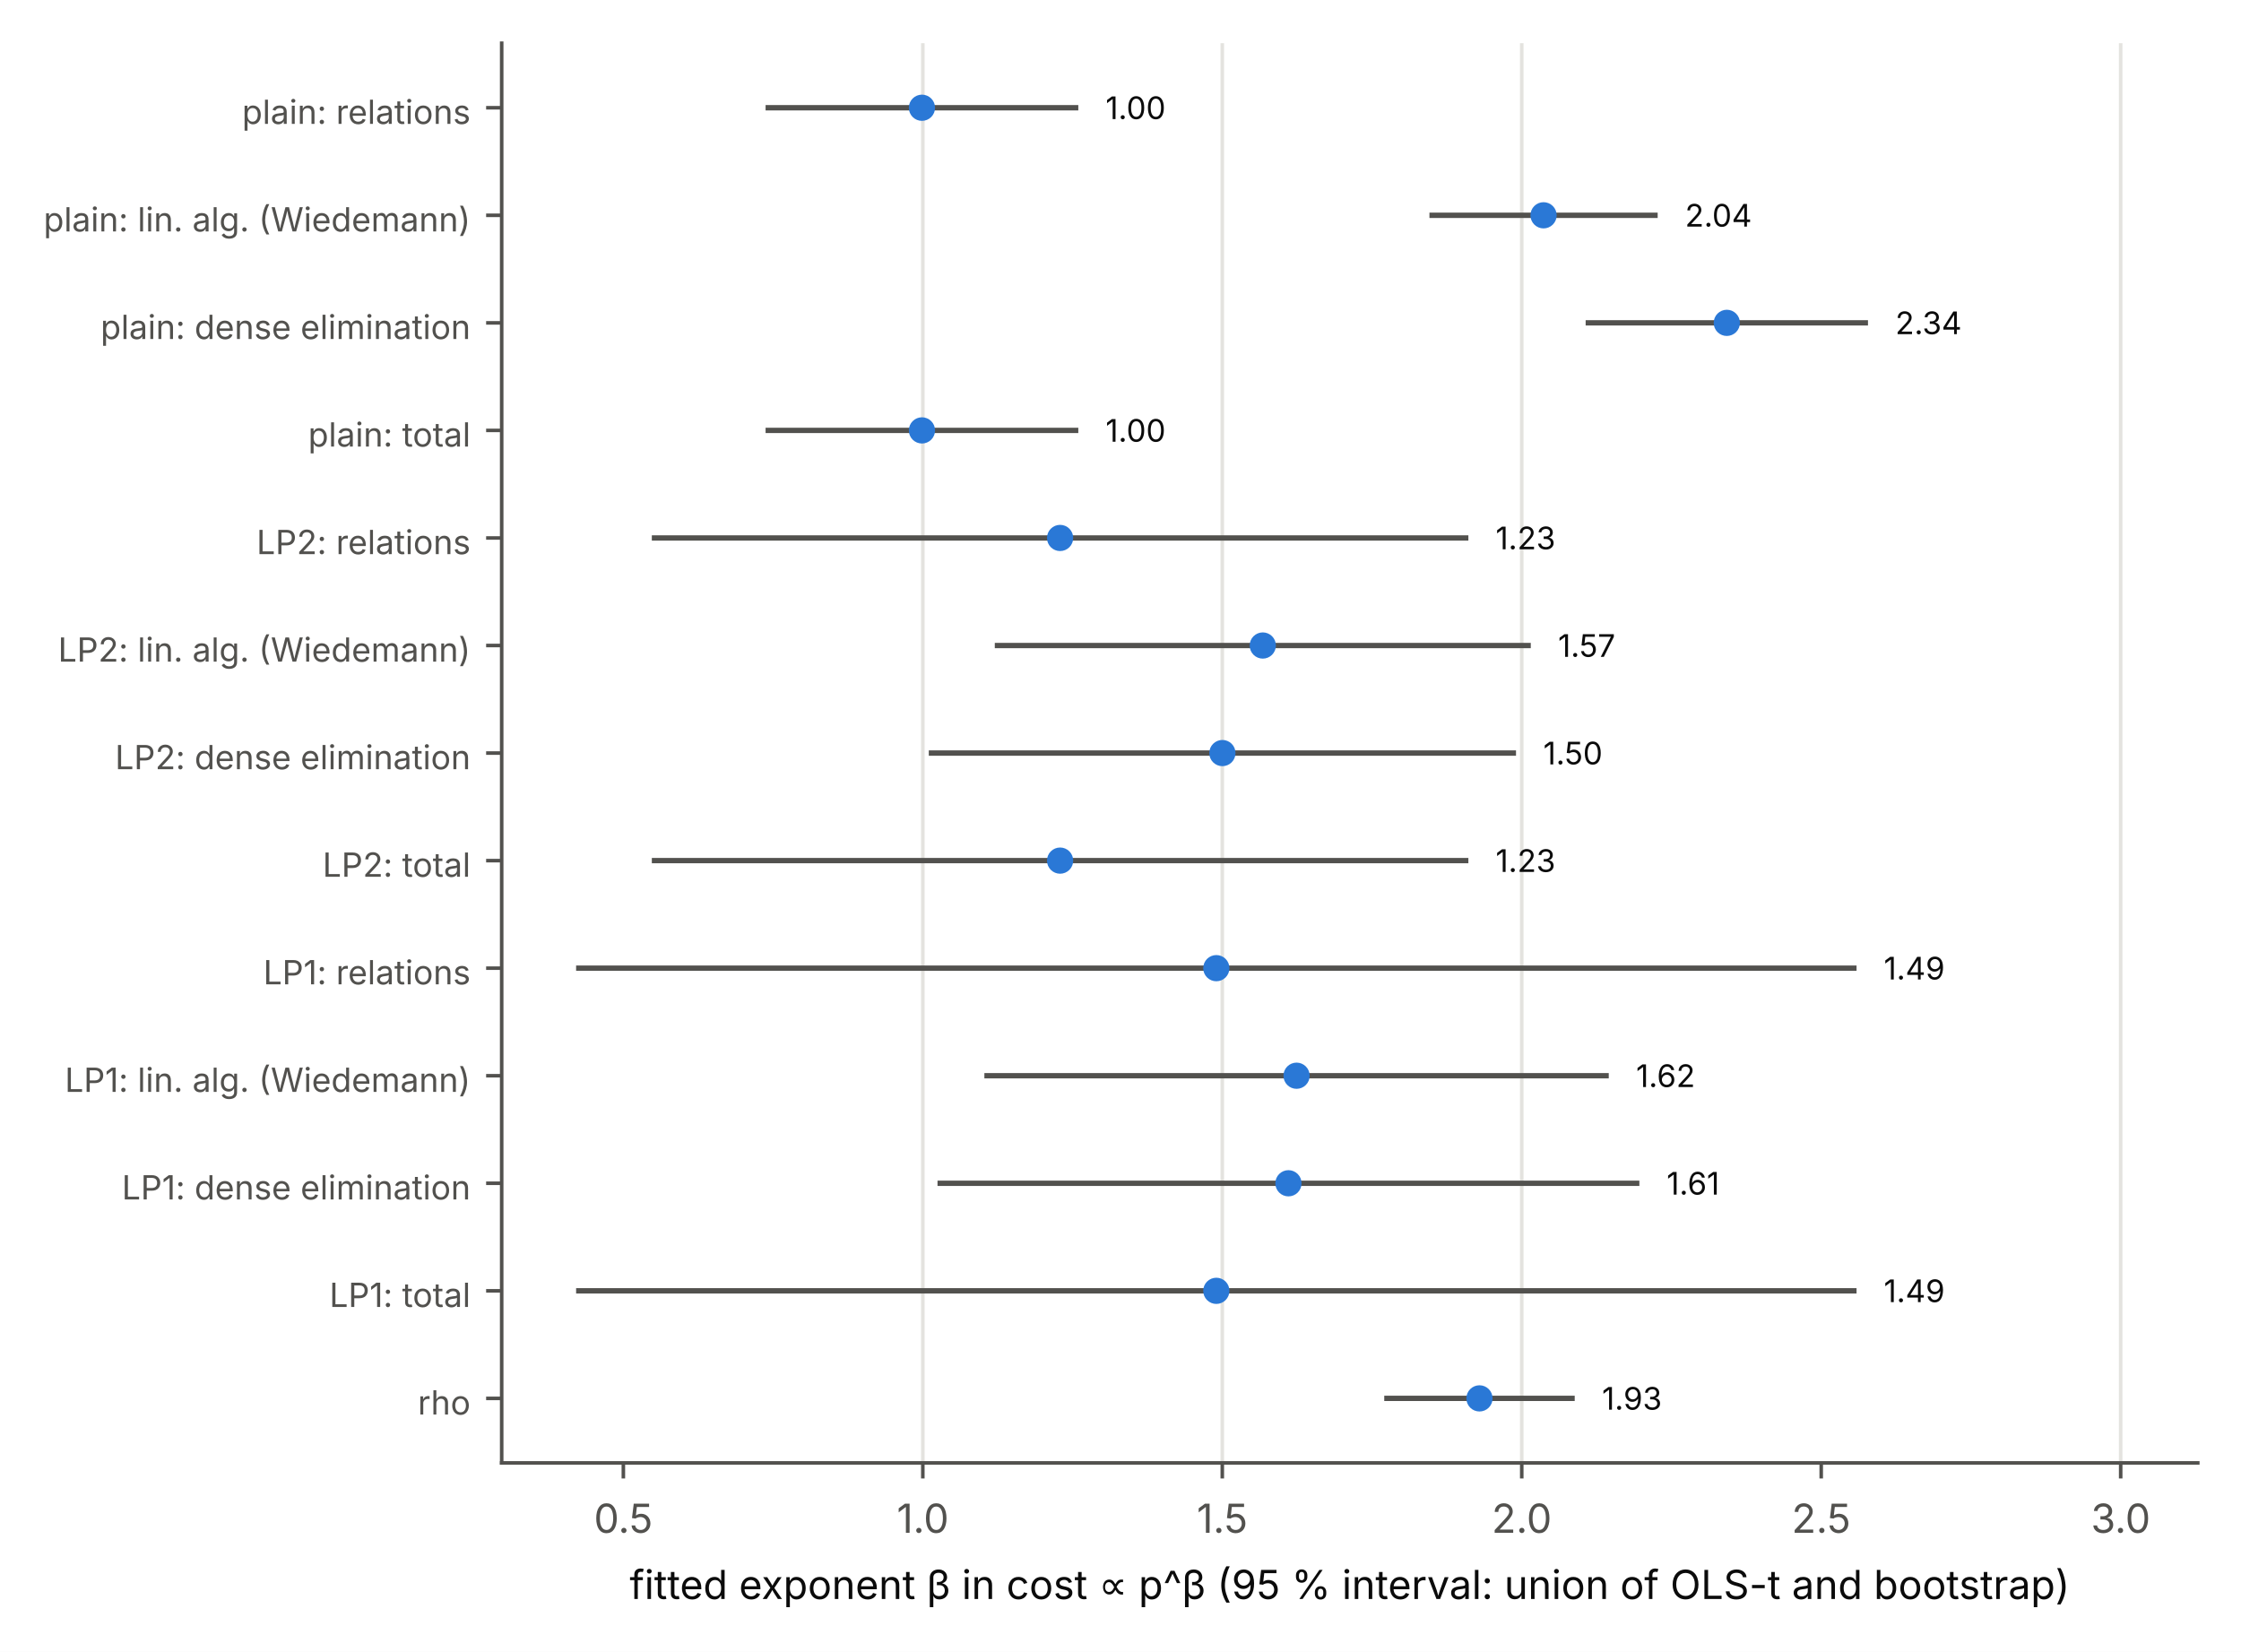
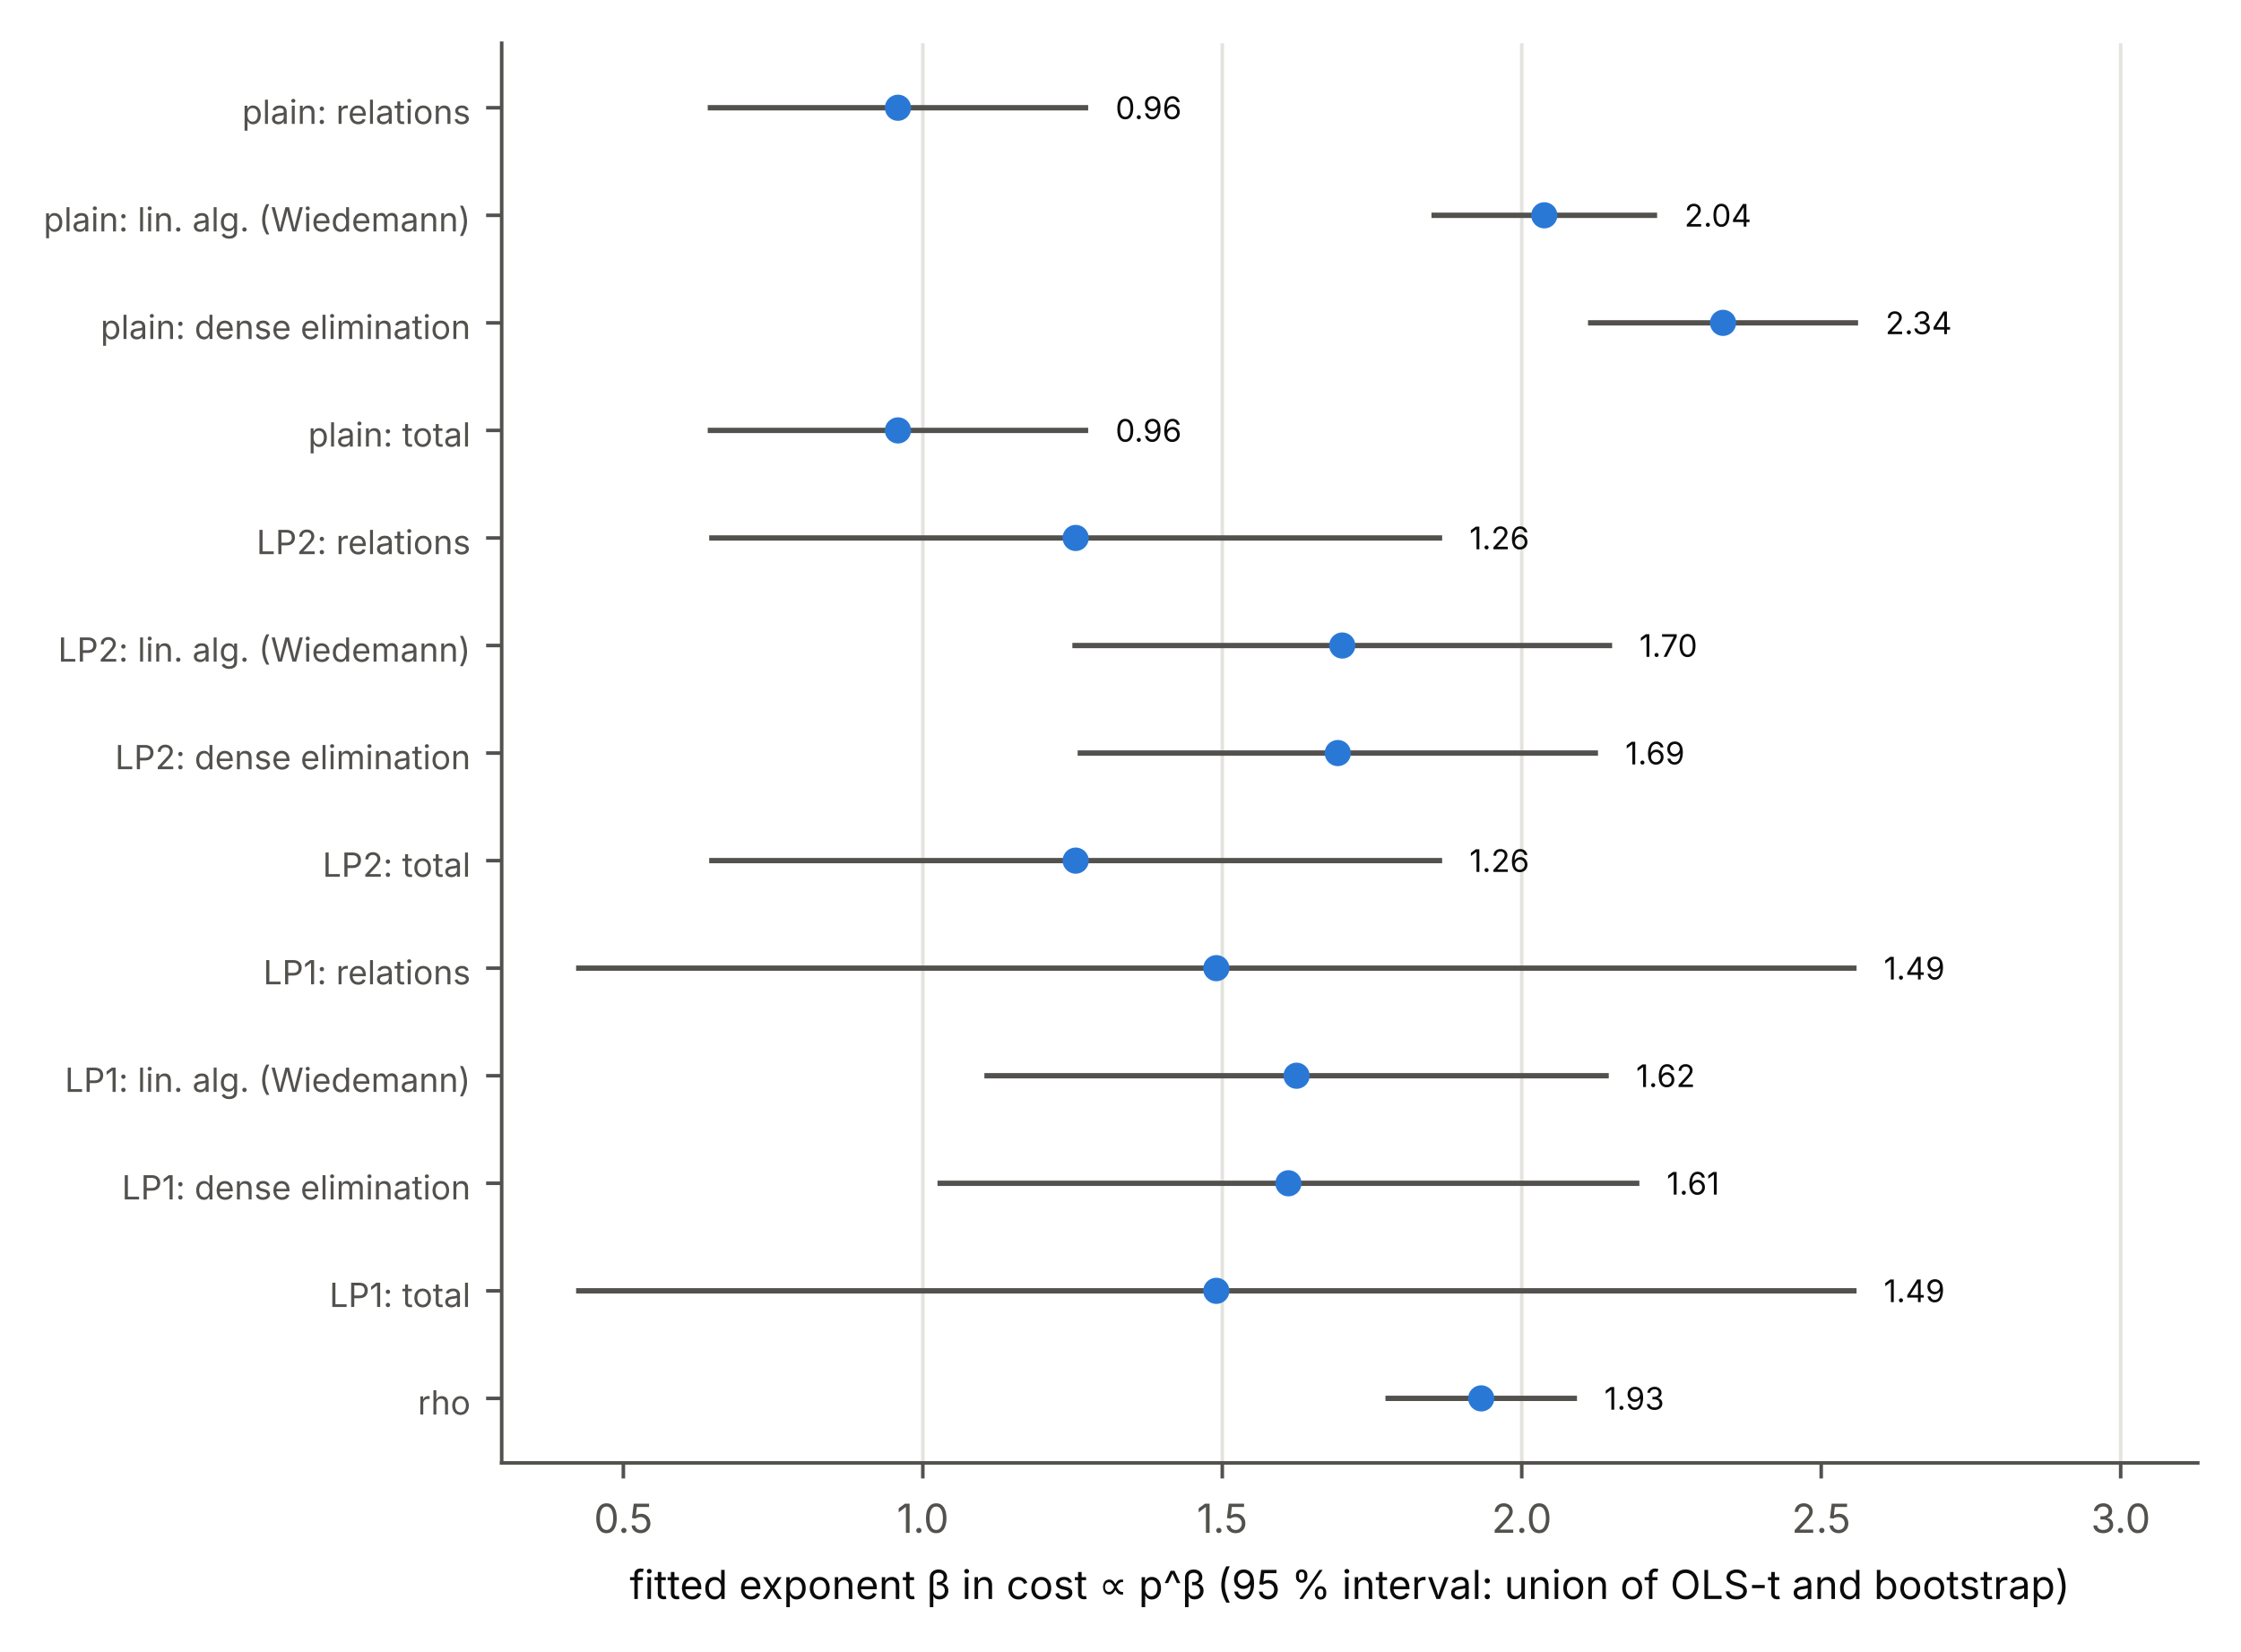
<svg xmlns="http://www.w3.org/2000/svg" xmlns:xlink="http://www.w3.org/1999/xlink" width="504pt" height="371.52pt" viewBox="0 0 504 371.52" version="1.1">
  <defs>
    <style type="text/css">*{stroke-linejoin: round; stroke-linecap: butt}</style>
  </defs>
  <g id="figure_1">
    <g id="patch_1">
      <path d="M 0 371.52  L 504 371.52  L 504 0  L 0 0  z " style="fill: #ffffff" />
    </g>
    <g id="axes_1">
      <g id="patch_2">
        <path d="M 112.829 329.021  L 494.28 329.021  L 494.28 9.72  L 112.829 9.72  z " style="fill: #ffffff" />
      </g>
      <g id="line2d_1">
-         <path d="M 207.542 329.021  L 207.542 9.72  " clip-path="url(#pc65f06015a)" style="fill: none; stroke: #e4e3df; stroke-width: 0.8; stroke-linecap: square" />
+         <path d="M 207.542 329.021  L 207.542 9.72  " clip-path="url(#p6b631a1a19)" style="fill: none; stroke: #e4e3df; stroke-width: 0.8; stroke-linecap: square" />
      </g>
      <g id="line2d_2">
-         <path d="M 274.892 329.021  L 274.892 9.72  " clip-path="url(#pc65f06015a)" style="fill: none; stroke: #e4e3df; stroke-width: 0.8; stroke-linecap: square" />
+         <path d="M 274.892 329.021  L 274.892 9.72  " clip-path="url(#p6b631a1a19)" style="fill: none; stroke: #e4e3df; stroke-width: 0.8; stroke-linecap: square" />
      </g>
      <g id="line2d_3">
-         <path d="M 342.242 329.021  L 342.242 9.72  " clip-path="url(#pc65f06015a)" style="fill: none; stroke: #e4e3df; stroke-width: 0.8; stroke-linecap: square" />
+         <path d="M 342.242 329.021  L 342.242 9.72  " clip-path="url(#p6b631a1a19)" style="fill: none; stroke: #e4e3df; stroke-width: 0.8; stroke-linecap: square" />
      </g>
      <g id="line2d_4">
-         <path d="M 476.941 329.021  L 476.941 9.72  " clip-path="url(#pc65f06015a)" style="fill: none; stroke: #e4e3df; stroke-width: 0.8; stroke-linecap: square" />
+         <path d="M 476.941 329.021  L 476.941 9.72  " clip-path="url(#p6b631a1a19)" style="fill: none; stroke: #e4e3df; stroke-width: 0.8; stroke-linecap: square" />
      </g>
      <g id="matplotlib.axis_1">
        <g id="xtick_1">
          <g id="line2d_5">
            <defs>
-               <path id="m8746c28bad" d="M 0 0  L 0 3.5  " style="stroke: #52514e; stroke-width: 0.8" />
+               <path id="ma3dc01e11a" d="M 0 0  L 0 3.5  " style="stroke: #52514e; stroke-width: 0.8" />
            </defs>
            <g>
-               <use xlink:href="#m8746c28bad" x="140.192" y="329.021" style="fill: #52514e; stroke: #52514e; stroke-width: 0.8" />
+               <use xlink:href="#ma3dc01e11a" x="140.192" y="329.021" style="fill: #52514e; stroke: #52514e; stroke-width: 0.8" />
            </g>
          </g>
          <g id="text_1">
            <text style="font-size: 9px; font-family: 'Inter', 'DejaVu Sans', 'Bitstream Vera Sans', 'Computer Modern Sans Serif', 'Lucida Grande', 'Verdana', 'Geneva', 'Lucid', 'Arial', 'Helvetica', 'Avant Garde', sans-serif; text-anchor: middle; fill: #52514e" x="140.192" y="344.739" transform="rotate(-0 140.192 344.7395)">0.5</text>
          </g>
        </g>
        <g id="xtick_2">
          <g id="line2d_6">
            <g>
-               <use xlink:href="#m8746c28bad" x="207.542" y="329.021" style="fill: #52514e; stroke: #52514e; stroke-width: 0.8" />
+               <use xlink:href="#ma3dc01e11a" x="207.542" y="329.021" style="fill: #52514e; stroke: #52514e; stroke-width: 0.8" />
            </g>
          </g>
          <g id="text_2">
            <text style="font-size: 9px; font-family: 'Inter', 'DejaVu Sans', 'Bitstream Vera Sans', 'Computer Modern Sans Serif', 'Lucida Grande', 'Verdana', 'Geneva', 'Lucid', 'Arial', 'Helvetica', 'Avant Garde', sans-serif; text-anchor: middle; fill: #52514e" x="207.542" y="344.739" transform="rotate(-0 207.5419 344.7395)">1.0</text>
          </g>
        </g>
        <g id="xtick_3">
          <g id="line2d_7">
            <g>
-               <use xlink:href="#m8746c28bad" x="274.892" y="329.021" style="fill: #52514e; stroke: #52514e; stroke-width: 0.8" />
+               <use xlink:href="#ma3dc01e11a" x="274.892" y="329.021" style="fill: #52514e; stroke: #52514e; stroke-width: 0.8" />
            </g>
          </g>
          <g id="text_3">
            <text style="font-size: 9px; font-family: 'Inter', 'DejaVu Sans', 'Bitstream Vera Sans', 'Computer Modern Sans Serif', 'Lucida Grande', 'Verdana', 'Geneva', 'Lucid', 'Arial', 'Helvetica', 'Avant Garde', sans-serif; text-anchor: middle; fill: #52514e" x="274.892" y="344.739" transform="rotate(-0 274.8918 344.7395)">1.5</text>
          </g>
        </g>
        <g id="xtick_4">
          <g id="line2d_8">
            <g>
-               <use xlink:href="#m8746c28bad" x="342.242" y="329.021" style="fill: #52514e; stroke: #52514e; stroke-width: 0.8" />
+               <use xlink:href="#ma3dc01e11a" x="342.242" y="329.021" style="fill: #52514e; stroke: #52514e; stroke-width: 0.8" />
            </g>
          </g>
          <g id="text_4">
            <text style="font-size: 9px; font-family: 'Inter', 'DejaVu Sans', 'Bitstream Vera Sans', 'Computer Modern Sans Serif', 'Lucida Grande', 'Verdana', 'Geneva', 'Lucid', 'Arial', 'Helvetica', 'Avant Garde', sans-serif; text-anchor: middle; fill: #52514e" x="342.242" y="344.739" transform="rotate(-0 342.2416 344.7395)">2.0</text>
          </g>
        </g>
        <g id="xtick_5">
          <g id="line2d_9">
            <g>
-               <use xlink:href="#m8746c28bad" x="409.591" y="329.021" style="fill: #52514e; stroke: #52514e; stroke-width: 0.8" />
+               <use xlink:href="#ma3dc01e11a" x="409.591" y="329.021" style="fill: #52514e; stroke: #52514e; stroke-width: 0.8" />
            </g>
          </g>
          <g id="text_5">
            <text style="font-size: 9px; font-family: 'Inter', 'DejaVu Sans', 'Bitstream Vera Sans', 'Computer Modern Sans Serif', 'Lucida Grande', 'Verdana', 'Geneva', 'Lucid', 'Arial', 'Helvetica', 'Avant Garde', sans-serif; text-anchor: middle; fill: #52514e" x="409.591" y="344.739" transform="rotate(-0 409.5915 344.7395)">2.5</text>
          </g>
        </g>
        <g id="xtick_6">
          <g id="line2d_10">
            <g>
-               <use xlink:href="#m8746c28bad" x="476.941" y="329.021" style="fill: #52514e; stroke: #52514e; stroke-width: 0.8" />
+               <use xlink:href="#ma3dc01e11a" x="476.941" y="329.021" style="fill: #52514e; stroke: #52514e; stroke-width: 0.8" />
            </g>
          </g>
          <g id="text_6">
            <text style="font-size: 9px; font-family: 'Inter', 'DejaVu Sans', 'Bitstream Vera Sans', 'Computer Modern Sans Serif', 'Lucida Grande', 'Verdana', 'Geneva', 'Lucid', 'Arial', 'Helvetica', 'Avant Garde', sans-serif; text-anchor: middle; fill: #52514e" x="476.941" y="344.739" transform="rotate(-0 476.9413 344.7395)">3.0</text>
          </g>
        </g>
        <g id="text_7">
          <text style="font-size: 9px; font-family: 'Inter', 'DejaVu Sans', 'Bitstream Vera Sans', 'Computer Modern Sans Serif', 'Lucida Grande', 'Verdana', 'Geneva', 'Lucid', 'Arial', 'Helvetica', 'Avant Garde', sans-serif; text-anchor: middle; fill: #0b0b0b" x="303.554" y="359.629" transform="rotate(-0 303.5544 359.6291)">fitted exponent β in cost ∝ p^β (95 % interval: union of OLS-t and bootstrap)</text>
        </g>
      </g>
      <g id="matplotlib.axis_2">
        <g id="ytick_1">
          <g id="line2d_11">
            <defs>
-               <path id="m4ce7bfeb05" d="M 0 0  L -3.5 0  " style="stroke: #52514e; stroke-width: 0.8" />
+               <path id="m273d560d3a" d="M 0 0  L -3.5 0  " style="stroke: #52514e; stroke-width: 0.8" />
            </defs>
            <g>
-               <use xlink:href="#m4ce7bfeb05" x="112.829" y="24.234" style="fill: #52514e; stroke: #52514e; stroke-width: 0.8" />
+               <use xlink:href="#m273d560d3a" x="112.829" y="24.234" style="fill: #52514e; stroke: #52514e; stroke-width: 0.8" />
            </g>
          </g>
          <g id="text_8">
            <text style="font-size: 7.5px; font-family: 'Inter', 'DejaVu Sans', 'Bitstream Vera Sans', 'Computer Modern Sans Serif', 'Lucida Grande', 'Verdana', 'Geneva', 'Lucid', 'Arial', 'Helvetica', 'Avant Garde', sans-serif; text-anchor: end; fill: #52514e" x="105.829" y="27.866" transform="rotate(-0 105.8287 27.86648)">plain: relations</text>
          </g>
        </g>
        <g id="ytick_2">
          <g id="line2d_12">
            <g>
-               <use xlink:href="#m4ce7bfeb05" x="112.829" y="48.423" style="fill: #52514e; stroke: #52514e; stroke-width: 0.8" />
+               <use xlink:href="#m273d560d3a" x="112.829" y="48.423" style="fill: #52514e; stroke: #52514e; stroke-width: 0.8" />
            </g>
          </g>
          <g id="text_9">
            <text style="font-size: 7.5px; font-family: 'Inter', 'DejaVu Sans', 'Bitstream Vera Sans', 'Computer Modern Sans Serif', 'Lucida Grande', 'Verdana', 'Geneva', 'Lucid', 'Arial', 'Helvetica', 'Avant Garde', sans-serif; text-anchor: end; fill: #52514e" x="105.829" y="52.056" transform="rotate(-0 105.8287 52.05593)">plain: lin. alg. (Wiedemann)</text>
          </g>
        </g>
        <g id="ytick_3">
          <g id="line2d_13">
            <g>
-               <use xlink:href="#m4ce7bfeb05" x="112.829" y="72.613" style="fill: #52514e; stroke: #52514e; stroke-width: 0.8" />
+               <use xlink:href="#m273d560d3a" x="112.829" y="72.613" style="fill: #52514e; stroke: #52514e; stroke-width: 0.8" />
            </g>
          </g>
          <g id="text_10">
            <text style="font-size: 7.5px; font-family: 'Inter', 'DejaVu Sans', 'Bitstream Vera Sans', 'Computer Modern Sans Serif', 'Lucida Grande', 'Verdana', 'Geneva', 'Lucid', 'Arial', 'Helvetica', 'Avant Garde', sans-serif; text-anchor: end; fill: #52514e" x="105.829" y="76.245" transform="rotate(-0 105.8287 76.24537)">plain: dense elimination</text>
          </g>
        </g>
        <g id="ytick_4">
          <g id="line2d_14">
            <g>
-               <use xlink:href="#m4ce7bfeb05" x="112.829" y="96.802" style="fill: #52514e; stroke: #52514e; stroke-width: 0.8" />
+               <use xlink:href="#m273d560d3a" x="112.829" y="96.802" style="fill: #52514e; stroke: #52514e; stroke-width: 0.8" />
            </g>
          </g>
          <g id="text_11">
            <text style="font-size: 7.5px; font-family: 'Inter', 'DejaVu Sans', 'Bitstream Vera Sans', 'Computer Modern Sans Serif', 'Lucida Grande', 'Verdana', 'Geneva', 'Lucid', 'Arial', 'Helvetica', 'Avant Garde', sans-serif; text-anchor: end; fill: #52514e" x="105.829" y="100.435" transform="rotate(-0 105.8287 100.4348)">plain: total</text>
          </g>
        </g>
        <g id="ytick_5">
          <g id="line2d_15">
            <g>
-               <use xlink:href="#m4ce7bfeb05" x="112.829" y="120.991" style="fill: #52514e; stroke: #52514e; stroke-width: 0.8" />
+               <use xlink:href="#m273d560d3a" x="112.829" y="120.991" style="fill: #52514e; stroke: #52514e; stroke-width: 0.8" />
            </g>
          </g>
          <g id="text_12">
            <text style="font-size: 7.5px; font-family: 'Inter', 'DejaVu Sans', 'Bitstream Vera Sans', 'Computer Modern Sans Serif', 'Lucida Grande', 'Verdana', 'Geneva', 'Lucid', 'Arial', 'Helvetica', 'Avant Garde', sans-serif; text-anchor: end; fill: #52514e" x="105.829" y="124.624" transform="rotate(-0 105.8287 124.6243)">LP2: relations</text>
          </g>
        </g>
        <g id="ytick_6">
          <g id="line2d_16">
            <g>
-               <use xlink:href="#m4ce7bfeb05" x="112.829" y="145.181" style="fill: #52514e; stroke: #52514e; stroke-width: 0.8" />
+               <use xlink:href="#m273d560d3a" x="112.829" y="145.181" style="fill: #52514e; stroke: #52514e; stroke-width: 0.8" />
            </g>
          </g>
          <g id="text_13">
            <text style="font-size: 7.5px; font-family: 'Inter', 'DejaVu Sans', 'Bitstream Vera Sans', 'Computer Modern Sans Serif', 'Lucida Grande', 'Verdana', 'Geneva', 'Lucid', 'Arial', 'Helvetica', 'Avant Garde', sans-serif; text-anchor: end; fill: #52514e" x="105.829" y="148.814" transform="rotate(-0 105.8287 148.8137)">LP2: lin. alg. (Wiedemann)</text>
          </g>
        </g>
        <g id="ytick_7">
          <g id="line2d_17">
            <g>
-               <use xlink:href="#m4ce7bfeb05" x="112.829" y="169.37" style="fill: #52514e; stroke: #52514e; stroke-width: 0.8" />
+               <use xlink:href="#m273d560d3a" x="112.829" y="169.37" style="fill: #52514e; stroke: #52514e; stroke-width: 0.8" />
            </g>
          </g>
          <g id="text_14">
            <text style="font-size: 7.5px; font-family: 'Inter', 'DejaVu Sans', 'Bitstream Vera Sans', 'Computer Modern Sans Serif', 'Lucida Grande', 'Verdana', 'Geneva', 'Lucid', 'Arial', 'Helvetica', 'Avant Garde', sans-serif; text-anchor: end; fill: #52514e" x="105.829" y="173.003" transform="rotate(-0 105.8287 173.0032)">LP2: dense elimination</text>
          </g>
        </g>
        <g id="ytick_8">
          <g id="line2d_18">
            <g>
-               <use xlink:href="#m4ce7bfeb05" x="112.829" y="193.56" style="fill: #52514e; stroke: #52514e; stroke-width: 0.8" />
+               <use xlink:href="#m273d560d3a" x="112.829" y="193.56" style="fill: #52514e; stroke: #52514e; stroke-width: 0.8" />
            </g>
          </g>
          <g id="text_15">
            <text style="font-size: 7.5px; font-family: 'Inter', 'DejaVu Sans', 'Bitstream Vera Sans', 'Computer Modern Sans Serif', 'Lucida Grande', 'Verdana', 'Geneva', 'Lucid', 'Arial', 'Helvetica', 'Avant Garde', sans-serif; text-anchor: end; fill: #52514e" x="105.829" y="197.193" transform="rotate(-0 105.8287 197.1926)">LP2: total</text>
          </g>
        </g>
        <g id="ytick_9">
          <g id="line2d_19">
            <g>
-               <use xlink:href="#m4ce7bfeb05" x="112.829" y="217.749" style="fill: #52514e; stroke: #52514e; stroke-width: 0.8" />
+               <use xlink:href="#m273d560d3a" x="112.829" y="217.749" style="fill: #52514e; stroke: #52514e; stroke-width: 0.8" />
            </g>
          </g>
          <g id="text_16">
            <text style="font-size: 7.5px; font-family: 'Inter', 'DejaVu Sans', 'Bitstream Vera Sans', 'Computer Modern Sans Serif', 'Lucida Grande', 'Verdana', 'Geneva', 'Lucid', 'Arial', 'Helvetica', 'Avant Garde', sans-serif; text-anchor: end; fill: #52514e" x="105.829" y="221.382" transform="rotate(-0 105.8287 221.3821)">LP1: relations</text>
          </g>
        </g>
        <g id="ytick_10">
          <g id="line2d_20">
            <g>
-               <use xlink:href="#m4ce7bfeb05" x="112.829" y="241.939" style="fill: #52514e; stroke: #52514e; stroke-width: 0.8" />
+               <use xlink:href="#m273d560d3a" x="112.829" y="241.939" style="fill: #52514e; stroke: #52514e; stroke-width: 0.8" />
            </g>
          </g>
          <g id="text_17">
            <text style="font-size: 7.5px; font-family: 'Inter', 'DejaVu Sans', 'Bitstream Vera Sans', 'Computer Modern Sans Serif', 'Lucida Grande', 'Verdana', 'Geneva', 'Lucid', 'Arial', 'Helvetica', 'Avant Garde', sans-serif; text-anchor: end; fill: #52514e" x="105.829" y="245.572" transform="rotate(-0 105.8287 245.5715)">LP1: lin. alg. (Wiedemann)</text>
          </g>
        </g>
        <g id="ytick_11">
          <g id="line2d_21">
            <g>
-               <use xlink:href="#m4ce7bfeb05" x="112.829" y="266.128" style="fill: #52514e; stroke: #52514e; stroke-width: 0.8" />
+               <use xlink:href="#m273d560d3a" x="112.829" y="266.128" style="fill: #52514e; stroke: #52514e; stroke-width: 0.8" />
            </g>
          </g>
          <g id="text_18">
            <text style="font-size: 7.5px; font-family: 'Inter', 'DejaVu Sans', 'Bitstream Vera Sans', 'Computer Modern Sans Serif', 'Lucida Grande', 'Verdana', 'Geneva', 'Lucid', 'Arial', 'Helvetica', 'Avant Garde', sans-serif; text-anchor: end; fill: #52514e" x="105.829" y="269.761" transform="rotate(-0 105.8287 269.761)">LP1: dense elimination</text>
          </g>
        </g>
        <g id="ytick_12">
          <g id="line2d_22">
            <g>
-               <use xlink:href="#m4ce7bfeb05" x="112.829" y="290.318" style="fill: #52514e; stroke: #52514e; stroke-width: 0.8" />
+               <use xlink:href="#m273d560d3a" x="112.829" y="290.318" style="fill: #52514e; stroke: #52514e; stroke-width: 0.8" />
            </g>
          </g>
          <g id="text_19">
            <text style="font-size: 7.5px; font-family: 'Inter', 'DejaVu Sans', 'Bitstream Vera Sans', 'Computer Modern Sans Serif', 'Lucida Grande', 'Verdana', 'Geneva', 'Lucid', 'Arial', 'Helvetica', 'Avant Garde', sans-serif; text-anchor: end; fill: #52514e" x="105.829" y="293.95" transform="rotate(-0 105.8287 293.9504)">LP1: total</text>
          </g>
        </g>
        <g id="ytick_13">
          <g id="line2d_23">
            <g>
-               <use xlink:href="#m4ce7bfeb05" x="112.829" y="314.507" style="fill: #52514e; stroke: #52514e; stroke-width: 0.8" />
+               <use xlink:href="#m273d560d3a" x="112.829" y="314.507" style="fill: #52514e; stroke: #52514e; stroke-width: 0.8" />
            </g>
          </g>
          <g id="text_20">
            <text style="font-size: 7.5px; font-family: 'Inter', 'DejaVu Sans', 'Bitstream Vera Sans', 'Computer Modern Sans Serif', 'Lucida Grande', 'Verdana', 'Geneva', 'Lucid', 'Arial', 'Helvetica', 'Avant Garde', sans-serif; text-anchor: end; fill: #52514e" x="105.829" y="318.14" transform="rotate(-0 105.8287 318.1398)">rho</text>
          </g>
        </g>
      </g>
      <g id="line2d_24">
-         <path d="M 172.78 24.234  L 241.911 24.234  " clip-path="url(#pc65f06015a)" style="fill: none; stroke: #52514e; stroke-width: 1.2; stroke-linecap: square" />
+         <path d="M 159.769 24.234  L 244.131 24.234  " clip-path="url(#p6b631a1a19)" style="fill: none; stroke: #52514e; stroke-width: 1.2; stroke-linecap: square" />
      </g>
      <g id="line2d_25">
-         <path d="M 322.081 48.423  L 372.209 48.423  " clip-path="url(#pc65f06015a)" style="fill: none; stroke: #52514e; stroke-width: 1.2; stroke-linecap: square" />
+         <path d="M 322.542 48.423  L 372.085 48.423  " clip-path="url(#p6b631a1a19)" style="fill: none; stroke: #52514e; stroke-width: 1.2; stroke-linecap: square" />
      </g>
      <g id="line2d_26">
-         <path d="M 357.212 72.613  L 419.508 72.613  " clip-path="url(#pc65f06015a)" style="fill: none; stroke: #52514e; stroke-width: 1.2; stroke-linecap: square" />
+         <path d="M 357.744 72.613  L 417.284 72.613  " clip-path="url(#p6b631a1a19)" style="fill: none; stroke: #52514e; stroke-width: 1.2; stroke-linecap: square" />
      </g>
      <g id="line2d_27">
-         <path d="M 172.78 96.802  L 241.911 96.802  " clip-path="url(#pc65f06015a)" style="fill: none; stroke: #52514e; stroke-width: 1.2; stroke-linecap: square" />
+         <path d="M 159.769 96.802  L 244.131 96.802  " clip-path="url(#p6b631a1a19)" style="fill: none; stroke: #52514e; stroke-width: 1.2; stroke-linecap: square" />
      </g>
      <g id="line2d_28">
-         <path d="M 147.195 120.991  L 329.637 120.991  " clip-path="url(#pc65f06015a)" style="fill: none; stroke: #52514e; stroke-width: 1.2; stroke-linecap: square" />
+         <path d="M 160.1 120.991  L 323.739 120.991  " clip-path="url(#p6b631a1a19)" style="fill: none; stroke: #52514e; stroke-width: 1.2; stroke-linecap: square" />
      </g>
      <g id="line2d_29">
-         <path d="M 224.33 145.181  L 343.671 145.181  " clip-path="url(#pc65f06015a)" style="fill: none; stroke: #52514e; stroke-width: 1.2; stroke-linecap: square" />
+         <path d="M 241.773 145.181  L 361.97 145.181  " clip-path="url(#p6b631a1a19)" style="fill: none; stroke: #52514e; stroke-width: 1.2; stroke-linecap: square" />
      </g>
      <g id="line2d_30">
-         <path d="M 209.484 169.37  L 340.35 169.37  " clip-path="url(#pc65f06015a)" style="fill: none; stroke: #52514e; stroke-width: 1.2; stroke-linecap: square" />
+         <path d="M 242.96 169.37  L 358.787 169.37  " clip-path="url(#p6b631a1a19)" style="fill: none; stroke: #52514e; stroke-width: 1.2; stroke-linecap: square" />
      </g>
      <g id="line2d_31">
-         <path d="M 147.196 193.56  L 329.637 193.56  " clip-path="url(#pc65f06015a)" style="fill: none; stroke: #52514e; stroke-width: 1.2; stroke-linecap: square" />
+         <path d="M 160.1 193.56  L 323.739 193.56  " clip-path="url(#p6b631a1a19)" style="fill: none; stroke: #52514e; stroke-width: 1.2; stroke-linecap: square" />
      </g>
      <g id="line2d_32">
-         <path d="M 130.167 217.749  L 416.936 217.749  " clip-path="url(#pc65f06015a)" style="fill: none; stroke: #52514e; stroke-width: 1.2; stroke-linecap: square" />
+         <path d="M 130.167 217.749  L 416.936 217.749  " clip-path="url(#p6b631a1a19)" style="fill: none; stroke: #52514e; stroke-width: 1.2; stroke-linecap: square" />
      </g>
      <g id="line2d_33">
-         <path d="M 221.987 241.939  L 361.209 241.939  " clip-path="url(#pc65f06015a)" style="fill: none; stroke: #52514e; stroke-width: 1.2; stroke-linecap: square" />
+         <path d="M 221.987 241.939  L 361.209 241.939  " clip-path="url(#p6b631a1a19)" style="fill: none; stroke: #52514e; stroke-width: 1.2; stroke-linecap: square" />
      </g>
      <g id="line2d_34">
-         <path d="M 211.446 266.128  L 368.095 266.128  " clip-path="url(#pc65f06015a)" style="fill: none; stroke: #52514e; stroke-width: 1.2; stroke-linecap: square" />
+         <path d="M 211.446 266.128  L 368.095 266.128  " clip-path="url(#p6b631a1a19)" style="fill: none; stroke: #52514e; stroke-width: 1.2; stroke-linecap: square" />
      </g>
      <g id="line2d_35">
-         <path d="M 130.168 290.318  L 416.936 290.318  " clip-path="url(#pc65f06015a)" style="fill: none; stroke: #52514e; stroke-width: 1.2; stroke-linecap: square" />
+         <path d="M 130.168 290.318  L 416.936 290.318  " clip-path="url(#p6b631a1a19)" style="fill: none; stroke: #52514e; stroke-width: 1.2; stroke-linecap: square" />
      </g>
      <g id="line2d_36">
-         <path d="M 311.918 314.507  L 353.553 314.507  " clip-path="url(#pc65f06015a)" style="fill: none; stroke: #52514e; stroke-width: 1.2; stroke-linecap: square" />
+         <path d="M 312.184 314.507  L 354.066 314.507  " clip-path="url(#p6b631a1a19)" style="fill: none; stroke: #52514e; stroke-width: 1.2; stroke-linecap: square" />
      </g>
      <g id="patch_3">
        <path d="M 112.829 329.021  L 112.829 9.72  " style="fill: none; stroke: #52514e; stroke-width: 0.8; stroke-linejoin: miter; stroke-linecap: square" />
      </g>
      <g id="patch_4">
        <path d="M 112.829 329.021  L 494.28 329.021  " style="fill: none; stroke: #52514e; stroke-width: 0.8; stroke-linejoin: miter; stroke-linecap: square" />
      </g>
      <g id="PathCollection_1">
        <defs>
-           <path id="mf0c64e4137" d="M 0 2.449  C 0.65 2.449 1.273 2.191 1.732 1.732  C 2.191 1.273 2.449 0.65 2.449 0  C 2.449 -0.65 2.191 -1.273 1.732 -1.732  C 1.273 -2.191 0.65 -2.449 0 -2.449  C -0.65 -2.449 -1.273 -2.191 -1.732 -1.732  C -2.191 -1.273 -2.449 -0.65 -2.449 0  C -2.449 0.65 -2.191 1.273 -1.732 1.732  C -1.273 2.191 -0.65 2.449 0 2.449  z " style="stroke: #2a78d6" />
+           <path id="m3d1424340f" d="M 0 2.449  C 0.65 2.449 1.273 2.191 1.732 1.732  C 2.191 1.273 2.449 0.65 2.449 0  C 2.449 -0.65 2.191 -1.273 1.732 -1.732  C 1.273 -2.191 0.65 -2.449 0 -2.449  C -0.65 -2.449 -1.273 -2.191 -1.732 -1.732  C -2.191 -1.273 -2.449 -0.65 -2.449 0  C -2.449 0.65 -2.191 1.273 -1.732 1.732  C -1.273 2.191 -0.65 2.449 0 2.449  z " style="stroke: #2a78d6" />
        </defs>
-         <g clip-path="url(#pc65f06015a)">
-           <use xlink:href="#mf0c64e4137" x="207.346" y="24.234" style="fill: #2a78d6; stroke: #2a78d6" />
+         <g clip-path="url(#p6b631a1a19)">
+           <use xlink:href="#m3d1424340f" x="201.95" y="24.234" style="fill: #2a78d6; stroke: #2a78d6" />
        </g>
      </g>
      <g id="text_21">
-         <text style="font-size: 7px; font-family: 'Inter', 'DejaVu Sans', 'Bitstream Vera Sans', 'Computer Modern Sans Serif', 'Lucida Grande', 'Verdana', 'Geneva', 'Lucid', 'Arial', 'Helvetica', 'Avant Garde', sans-serif; text-anchor: start; fill: #0b0b0b" x="248.646" y="26.78" transform="rotate(-0 248.646 26.78006)">1.00</text>
+         <text style="font-size: 7px; font-family: 'Inter', 'DejaVu Sans', 'Bitstream Vera Sans', 'Computer Modern Sans Serif', 'Lucida Grande', 'Verdana', 'Geneva', 'Lucid', 'Arial', 'Helvetica', 'Avant Garde', sans-serif; text-anchor: start; fill: #0b0b0b" x="250.866" y="26.78" transform="rotate(-0 250.8657 26.78006)">0.96</text>
      </g>
      <g id="PathCollection_2">
-         <g clip-path="url(#pc65f06015a)">
-           <use xlink:href="#mf0c64e4137" x="347.145" y="48.423" style="fill: #2a78d6; stroke: #2a78d6" />
+         <g clip-path="url(#p6b631a1a19)">
+           <use xlink:href="#m3d1424340f" x="347.313" y="48.423" style="fill: #2a78d6; stroke: #2a78d6" />
        </g>
      </g>
      <g id="text_22">
-         <text style="font-size: 7px; font-family: 'Inter', 'DejaVu Sans', 'Bitstream Vera Sans', 'Computer Modern Sans Serif', 'Lucida Grande', 'Verdana', 'Geneva', 'Lucid', 'Arial', 'Helvetica', 'Avant Garde', sans-serif; text-anchor: start; fill: #0b0b0b" x="378.944" y="50.97" transform="rotate(-0 378.9436 50.9695)">2.04</text>
+         <text style="font-size: 7px; font-family: 'Inter', 'DejaVu Sans', 'Bitstream Vera Sans', 'Computer Modern Sans Serif', 'Lucida Grande', 'Verdana', 'Geneva', 'Lucid', 'Arial', 'Helvetica', 'Avant Garde', sans-serif; text-anchor: start; fill: #0b0b0b" x="378.82" y="50.97" transform="rotate(-0 378.8197 50.9695)">2.04</text>
      </g>
      <g id="PathCollection_3">
-         <g clip-path="url(#pc65f06015a)">
-           <use xlink:href="#mf0c64e4137" x="388.36" y="72.613" style="fill: #2a78d6; stroke: #2a78d6" />
+         <g clip-path="url(#p6b631a1a19)">
+           <use xlink:href="#m3d1424340f" x="387.514" y="72.613" style="fill: #2a78d6; stroke: #2a78d6" />
        </g>
      </g>
      <g id="text_23">
-         <text style="font-size: 7px; font-family: 'Inter', 'DejaVu Sans', 'Bitstream Vera Sans', 'Computer Modern Sans Serif', 'Lucida Grande', 'Verdana', 'Geneva', 'Lucid', 'Arial', 'Helvetica', 'Avant Garde', sans-serif; text-anchor: start; fill: #0b0b0b" x="426.243" y="75.159" transform="rotate(-0 426.2433 75.15895)">2.34</text>
+         <text style="font-size: 7px; font-family: 'Inter', 'DejaVu Sans', 'Bitstream Vera Sans', 'Computer Modern Sans Serif', 'Lucida Grande', 'Verdana', 'Geneva', 'Lucid', 'Arial', 'Helvetica', 'Avant Garde', sans-serif; text-anchor: start; fill: #0b0b0b" x="424.019" y="75.159" transform="rotate(-0 424.0188 75.15895)">2.34</text>
      </g>
      <g id="PathCollection_4">
-         <g clip-path="url(#pc65f06015a)">
-           <use xlink:href="#mf0c64e4137" x="207.346" y="96.802" style="fill: #2a78d6; stroke: #2a78d6" />
+         <g clip-path="url(#p6b631a1a19)">
+           <use xlink:href="#m3d1424340f" x="201.95" y="96.802" style="fill: #2a78d6; stroke: #2a78d6" />
        </g>
      </g>
      <g id="text_24">
-         <text style="font-size: 7px; font-family: 'Inter', 'DejaVu Sans', 'Bitstream Vera Sans', 'Computer Modern Sans Serif', 'Lucida Grande', 'Verdana', 'Geneva', 'Lucid', 'Arial', 'Helvetica', 'Avant Garde', sans-serif; text-anchor: start; fill: #0b0b0b" x="248.646" y="99.348" transform="rotate(-0 248.646 99.3484)">1.00</text>
+         <text style="font-size: 7px; font-family: 'Inter', 'DejaVu Sans', 'Bitstream Vera Sans', 'Computer Modern Sans Serif', 'Lucida Grande', 'Verdana', 'Geneva', 'Lucid', 'Arial', 'Helvetica', 'Avant Garde', sans-serif; text-anchor: start; fill: #0b0b0b" x="250.866" y="99.348" transform="rotate(-0 250.8657 99.3484)">0.96</text>
      </g>
      <g id="PathCollection_5">
-         <g clip-path="url(#pc65f06015a)">
-           <use xlink:href="#mf0c64e4137" x="238.416" y="120.991" style="fill: #2a78d6; stroke: #2a78d6" />
+         <g clip-path="url(#p6b631a1a19)">
+           <use xlink:href="#m3d1424340f" x="241.92" y="120.991" style="fill: #2a78d6; stroke: #2a78d6" />
        </g>
      </g>
      <g id="text_25">
-         <text style="font-size: 7px; font-family: 'Inter', 'DejaVu Sans', 'Bitstream Vera Sans', 'Computer Modern Sans Serif', 'Lucida Grande', 'Verdana', 'Geneva', 'Lucid', 'Arial', 'Helvetica', 'Avant Garde', sans-serif; text-anchor: start; fill: #0b0b0b" x="336.372" y="123.538" transform="rotate(-0 336.3719 123.5378)">1.23</text>
+         <text style="font-size: 7px; font-family: 'Inter', 'DejaVu Sans', 'Bitstream Vera Sans', 'Computer Modern Sans Serif', 'Lucida Grande', 'Verdana', 'Geneva', 'Lucid', 'Arial', 'Helvetica', 'Avant Garde', sans-serif; text-anchor: start; fill: #0b0b0b" x="330.474" y="123.538" transform="rotate(-0 330.4741 123.5378)">1.26</text>
      </g>
      <g id="PathCollection_6">
-         <g clip-path="url(#pc65f06015a)">
-           <use xlink:href="#mf0c64e4137" x="284.001" y="145.181" style="fill: #2a78d6; stroke: #2a78d6" />
+         <g clip-path="url(#p6b631a1a19)">
+           <use xlink:href="#m3d1424340f" x="301.871" y="145.181" style="fill: #2a78d6; stroke: #2a78d6" />
        </g>
      </g>
      <g id="text_26">
-         <text style="font-size: 7px; font-family: 'Inter', 'DejaVu Sans', 'Bitstream Vera Sans', 'Computer Modern Sans Serif', 'Lucida Grande', 'Verdana', 'Geneva', 'Lucid', 'Arial', 'Helvetica', 'Avant Garde', sans-serif; text-anchor: start; fill: #0b0b0b" x="350.406" y="147.727" transform="rotate(-0 350.406 147.7273)">1.57</text>
+         <text style="font-size: 7px; font-family: 'Inter', 'DejaVu Sans', 'Bitstream Vera Sans', 'Computer Modern Sans Serif', 'Lucida Grande', 'Verdana', 'Geneva', 'Lucid', 'Arial', 'Helvetica', 'Avant Garde', sans-serif; text-anchor: start; fill: #0b0b0b" x="368.705" y="147.727" transform="rotate(-0 368.7049 147.7273)">1.70</text>
      </g>
      <g id="PathCollection_7">
-         <g clip-path="url(#pc65f06015a)">
-           <use xlink:href="#mf0c64e4137" x="274.917" y="169.37" style="fill: #2a78d6; stroke: #2a78d6" />
+         <g clip-path="url(#p6b631a1a19)">
+           <use xlink:href="#m3d1424340f" x="300.873" y="169.37" style="fill: #2a78d6; stroke: #2a78d6" />
        </g>
      </g>
      <g id="text_27">
-         <text style="font-size: 7px; font-family: 'Inter', 'DejaVu Sans', 'Bitstream Vera Sans', 'Computer Modern Sans Serif', 'Lucida Grande', 'Verdana', 'Geneva', 'Lucid', 'Arial', 'Helvetica', 'Avant Garde', sans-serif; text-anchor: start; fill: #0b0b0b" x="347.085" y="171.917" transform="rotate(-0 347.0855 171.9167)">1.50</text>
+         <text style="font-size: 7px; font-family: 'Inter', 'DejaVu Sans', 'Bitstream Vera Sans', 'Computer Modern Sans Serif', 'Lucida Grande', 'Verdana', 'Geneva', 'Lucid', 'Arial', 'Helvetica', 'Avant Garde', sans-serif; text-anchor: start; fill: #0b0b0b" x="365.522" y="171.917" transform="rotate(-0 365.5218 171.9167)">1.69</text>
      </g>
      <g id="PathCollection_8">
-         <g clip-path="url(#pc65f06015a)">
-           <use xlink:href="#mf0c64e4137" x="238.416" y="193.56" style="fill: #2a78d6; stroke: #2a78d6" />
+         <g clip-path="url(#p6b631a1a19)">
+           <use xlink:href="#m3d1424340f" x="241.92" y="193.56" style="fill: #2a78d6; stroke: #2a78d6" />
        </g>
      </g>
      <g id="text_28">
-         <text style="font-size: 7px; font-family: 'Inter', 'DejaVu Sans', 'Bitstream Vera Sans', 'Computer Modern Sans Serif', 'Lucida Grande', 'Verdana', 'Geneva', 'Lucid', 'Arial', 'Helvetica', 'Avant Garde', sans-serif; text-anchor: start; fill: #0b0b0b" x="336.372" y="196.106" transform="rotate(-0 336.3718 196.1062)">1.23</text>
+         <text style="font-size: 7px; font-family: 'Inter', 'DejaVu Sans', 'Bitstream Vera Sans', 'Computer Modern Sans Serif', 'Lucida Grande', 'Verdana', 'Geneva', 'Lucid', 'Arial', 'Helvetica', 'Avant Garde', sans-serif; text-anchor: start; fill: #0b0b0b" x="330.474" y="196.106" transform="rotate(-0 330.474 196.1062)">1.26</text>
      </g>
      <g id="PathCollection_9">
-         <g clip-path="url(#pc65f06015a)">
-           <use xlink:href="#mf0c64e4137" x="273.552" y="217.749" style="fill: #2a78d6; stroke: #2a78d6" />
+         <g clip-path="url(#p6b631a1a19)">
+           <use xlink:href="#m3d1424340f" x="273.552" y="217.749" style="fill: #2a78d6; stroke: #2a78d6" />
        </g>
      </g>
      <g id="text_29">
        <text style="font-size: 7px; font-family: 'Inter', 'DejaVu Sans', 'Bitstream Vera Sans', 'Computer Modern Sans Serif', 'Lucida Grande', 'Verdana', 'Geneva', 'Lucid', 'Arial', 'Helvetica', 'Avant Garde', sans-serif; text-anchor: start; fill: #0b0b0b" x="423.671" y="220.296" transform="rotate(-0 423.6715 220.2956)">1.49</text>
      </g>
      <g id="PathCollection_10">
-         <g clip-path="url(#pc65f06015a)">
-           <use xlink:href="#mf0c64e4137" x="291.598" y="241.939" style="fill: #2a78d6; stroke: #2a78d6" />
+         <g clip-path="url(#p6b631a1a19)">
+           <use xlink:href="#m3d1424340f" x="291.598" y="241.939" style="fill: #2a78d6; stroke: #2a78d6" />
        </g>
      </g>
      <g id="text_30">
        <text style="font-size: 7px; font-family: 'Inter', 'DejaVu Sans', 'Bitstream Vera Sans', 'Computer Modern Sans Serif', 'Lucida Grande', 'Verdana', 'Geneva', 'Lucid', 'Arial', 'Helvetica', 'Avant Garde', sans-serif; text-anchor: start; fill: #0b0b0b" x="367.944" y="244.485" transform="rotate(-0 367.944 244.4851)">1.62</text>
      </g>
      <g id="PathCollection_11">
-         <g clip-path="url(#pc65f06015a)">
-           <use xlink:href="#mf0c64e4137" x="289.77" y="266.128" style="fill: #2a78d6; stroke: #2a78d6" />
+         <g clip-path="url(#p6b631a1a19)">
+           <use xlink:href="#m3d1424340f" x="289.77" y="266.128" style="fill: #2a78d6; stroke: #2a78d6" />
        </g>
      </g>
      <g id="text_31">
        <text style="font-size: 7px; font-family: 'Inter', 'DejaVu Sans', 'Bitstream Vera Sans', 'Computer Modern Sans Serif', 'Lucida Grande', 'Verdana', 'Geneva', 'Lucid', 'Arial', 'Helvetica', 'Avant Garde', sans-serif; text-anchor: start; fill: #0b0b0b" x="374.83" y="268.675" transform="rotate(-0 374.8298 268.6745)">1.61</text>
      </g>
      <g id="PathCollection_12">
-         <g clip-path="url(#pc65f06015a)">
-           <use xlink:href="#mf0c64e4137" x="273.552" y="290.318" style="fill: #2a78d6; stroke: #2a78d6" />
+         <g clip-path="url(#p6b631a1a19)">
+           <use xlink:href="#m3d1424340f" x="273.552" y="290.318" style="fill: #2a78d6; stroke: #2a78d6" />
        </g>
      </g>
      <g id="text_32">
        <text style="font-size: 7px; font-family: 'Inter', 'DejaVu Sans', 'Bitstream Vera Sans', 'Computer Modern Sans Serif', 'Lucida Grande', 'Verdana', 'Geneva', 'Lucid', 'Arial', 'Helvetica', 'Avant Garde', sans-serif; text-anchor: start; fill: #0b0b0b" x="423.671" y="292.864" transform="rotate(-0 423.6713 292.864)">1.49</text>
      </g>
      <g id="PathCollection_13">
-         <g clip-path="url(#pc65f06015a)">
-           <use xlink:href="#mf0c64e4137" x="332.735" y="314.507" style="fill: #2a78d6; stroke: #2a78d6" />
+         <g clip-path="url(#p6b631a1a19)">
+           <use xlink:href="#m3d1424340f" x="333.125" y="314.507" style="fill: #2a78d6; stroke: #2a78d6" />
        </g>
      </g>
      <g id="text_33">
-         <text style="font-size: 7px; font-family: 'Inter', 'DejaVu Sans', 'Bitstream Vera Sans', 'Computer Modern Sans Serif', 'Lucida Grande', 'Verdana', 'Geneva', 'Lucid', 'Arial', 'Helvetica', 'Avant Garde', sans-serif; text-anchor: start; fill: #0b0b0b" x="360.288" y="317.053" transform="rotate(-0 360.2877 317.0534)">1.93</text>
+         <text style="font-size: 7px; font-family: 'Inter', 'DejaVu Sans', 'Bitstream Vera Sans', 'Computer Modern Sans Serif', 'Lucida Grande', 'Verdana', 'Geneva', 'Lucid', 'Arial', 'Helvetica', 'Avant Garde', sans-serif; text-anchor: start; fill: #0b0b0b" x="360.801" y="317.053" transform="rotate(-0 360.8014 317.0534)">1.93</text>
      </g>
    </g>
  </g>
  <defs>
-     <clipPath id="pc65f06015a">
+     <clipPath id="p6b631a1a19">
      <rect x="112.829" y="9.72" width="381.451" height="319.301" />
    </clipPath>
  </defs>
</svg>
